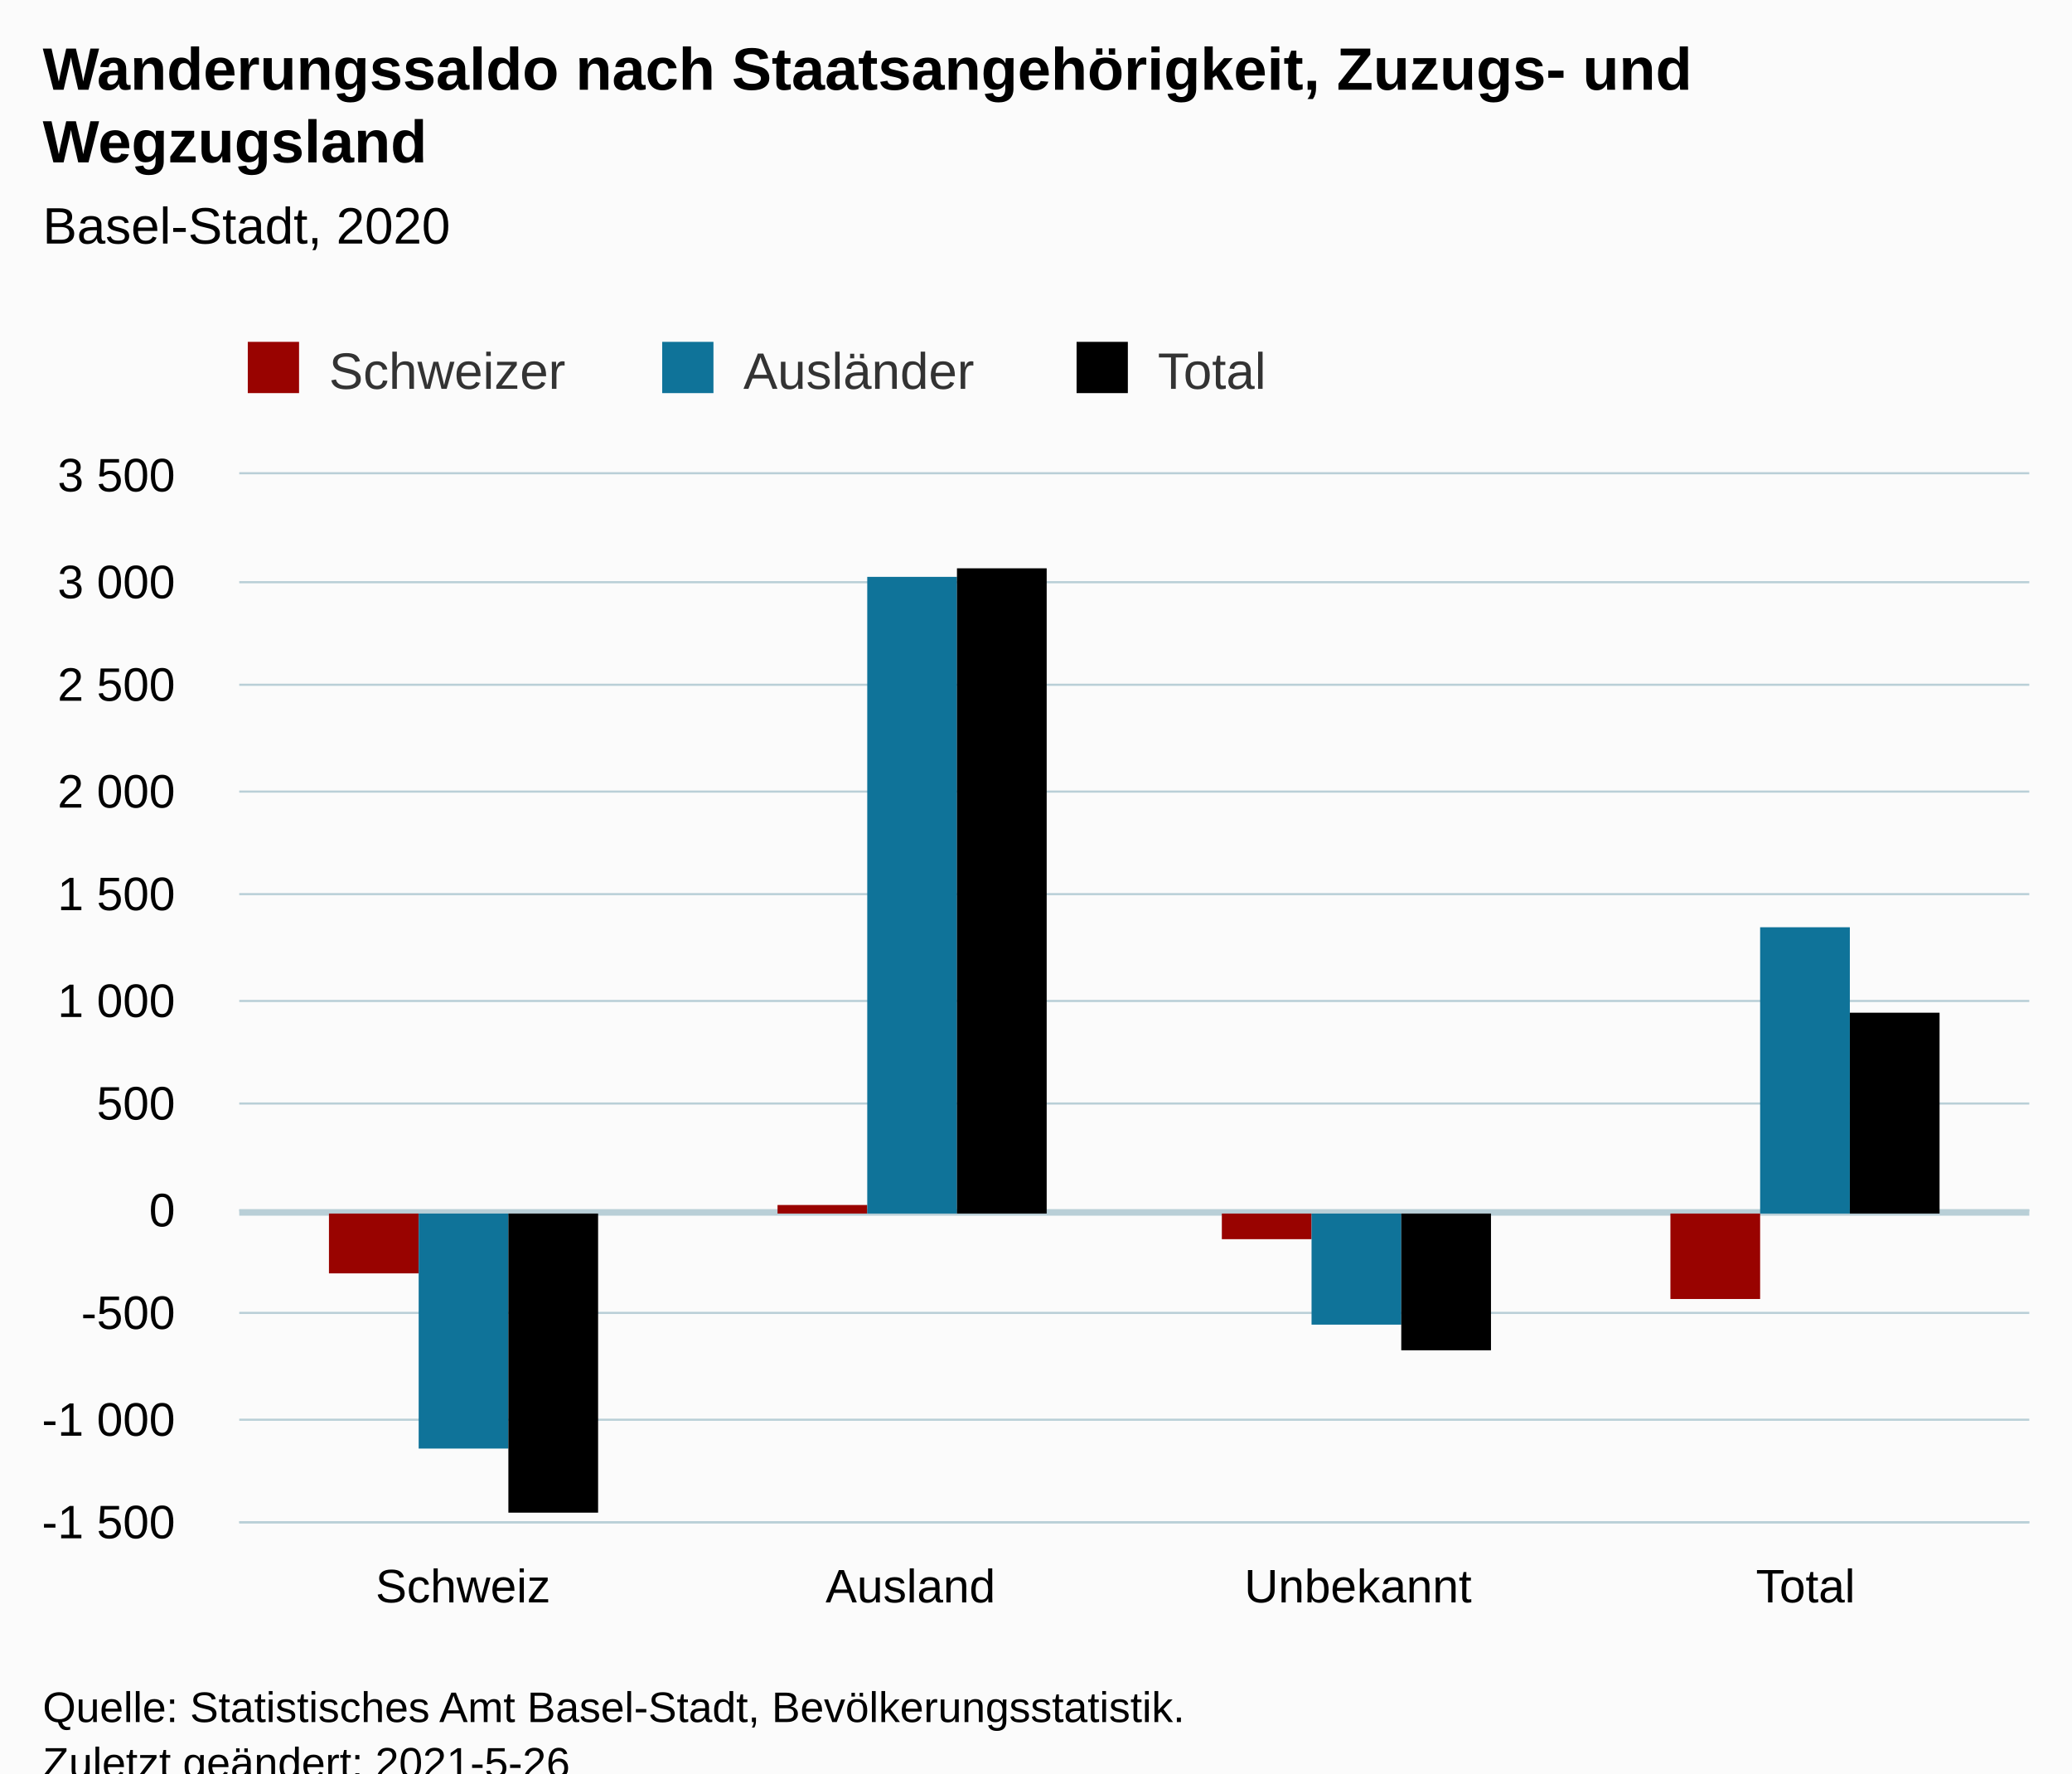
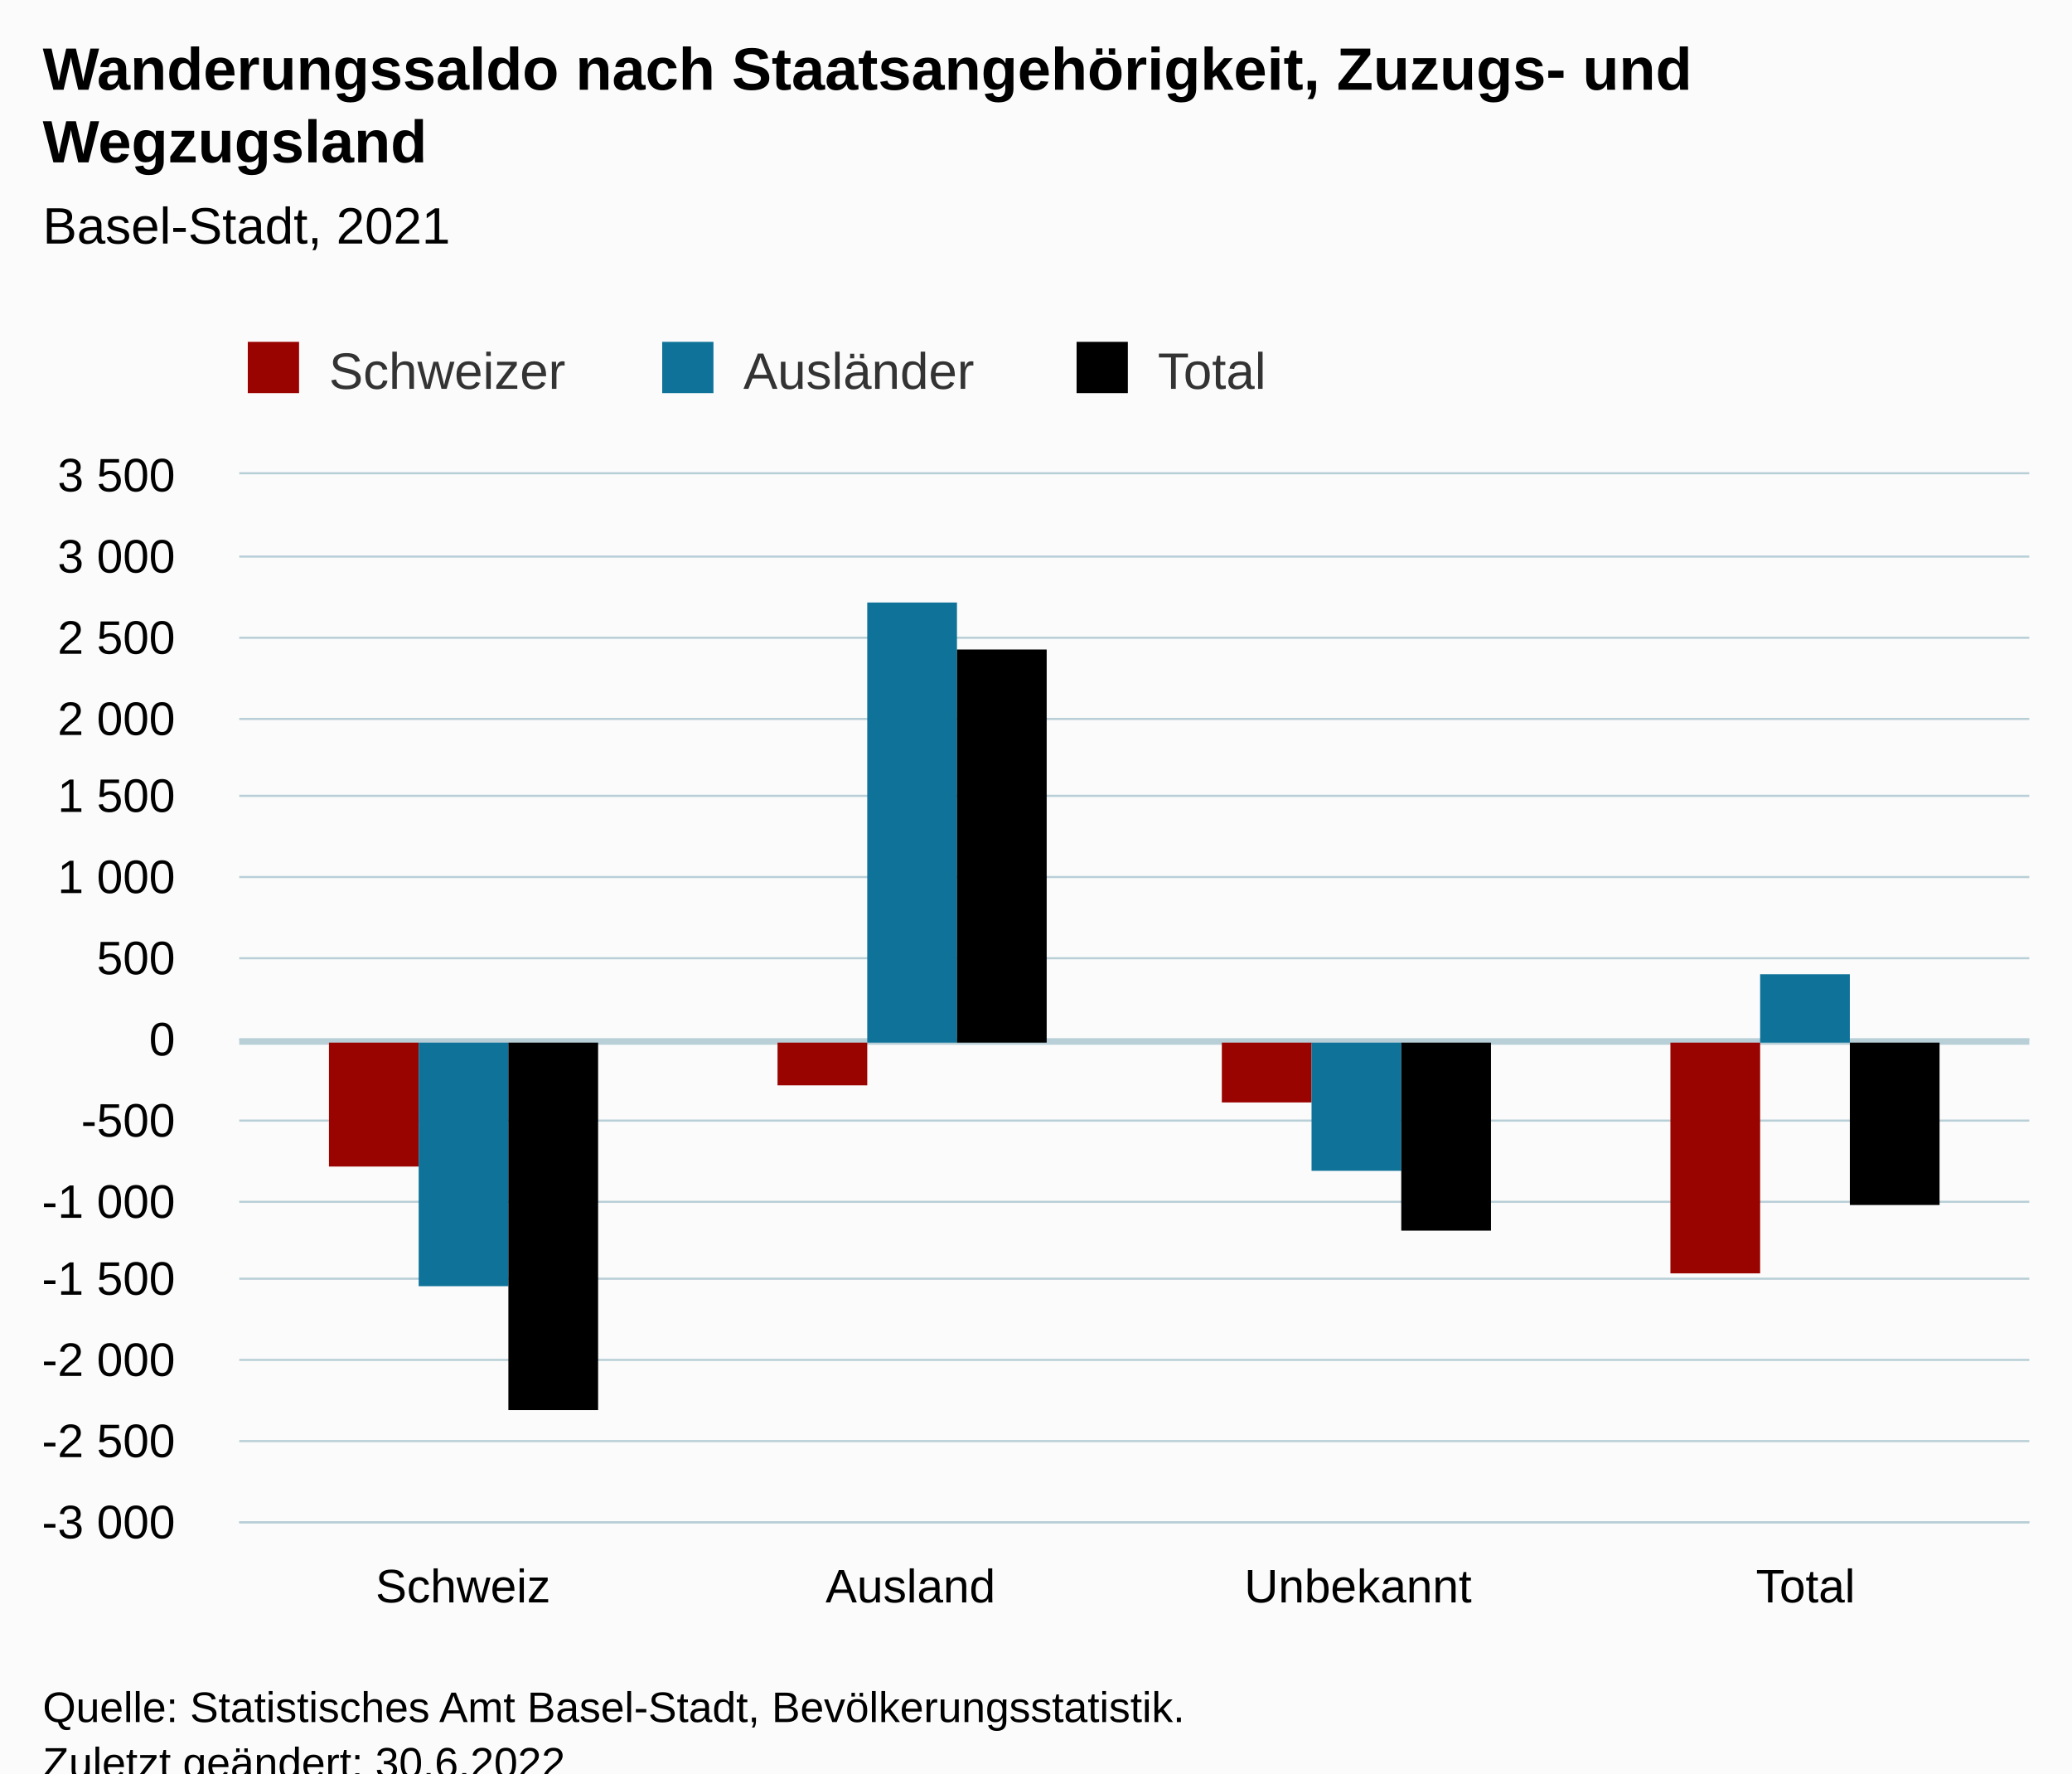
<svg xmlns="http://www.w3.org/2000/svg" version="1.1" class="highcharts-root" style="font-family:Arial;font-size:12px;" viewBox="0 0 485 415">
  <defs>
-     <clipPath id="highcharts-dn7kenu-19-">
+     <clipPath id="highcharts-0du8v70-19-">
      <rect x="0" y="0" width="419" height="245" fill="none" />
    </clipPath>
-     <clipPath id="highcharts-dn7kenu-24-">
+     <clipPath id="highcharts-0du8v70-24-">
      <rect x="0" y="0" width="419" height="245" fill="none" />
    </clipPath>
-     <clipPath id="highcharts-dn7kenu-33-">
+     <clipPath id="highcharts-0du8v70-33-">
      <rect x="56" y="111" width="419" height="245" fill="none" />
    </clipPath>
  </defs>
  <rect fill="#fbfbfb" class="highcharts-background" x="0" y="0" width="485" height="428" rx="0" ry="0" />
  <rect fill="none" class="highcharts-plot-background" x="56" y="111" width="419" height="245" />
  <g class="highcharts-pane-group" data-z-index="0" />
  <g class="highcharts-plot-lines-0" data-z-index="0">
-     <path fill="none" class="highcharts-plot-line " stroke="#B9CFD7" stroke-width="1.5" d="M 56 283.75 L 475 283.75" />
+     <path fill="none" class="highcharts-plot-line " stroke="#B9CFD7" stroke-width="1.5" d="M 56 243.75 L 475 243.75" />
  </g>
  <g class="highcharts-grid highcharts-xaxis-grid" data-z-index="1">
    <path fill="none" data-z-index="1" class="highcharts-grid-line" d="M 160.5 111 L 160.5 356" opacity="1" />
    <path fill="none" data-z-index="1" class="highcharts-grid-line" d="M 265.5 111 L 265.5 356" opacity="1" />
    <path fill="none" data-z-index="1" class="highcharts-grid-line" d="M 369.5 111 L 369.5 356" opacity="1" />
    <path fill="none" data-z-index="1" class="highcharts-grid-line" d="M 474.5 111 L 474.5 356" opacity="1" />
    <path fill="none" data-z-index="1" class="highcharts-grid-line" d="M 55.5 111 L 55.5 356" opacity="1" />
  </g>
  <g class="highcharts-grid highcharts-yaxis-grid" data-z-index="1">
    <path fill="none" stroke="#B9CFD7" stroke-width="0.5" data-z-index="1" class="highcharts-grid-line" d="M 56 356.25 L 475 356.25" opacity="1" />
-     <path fill="none" stroke="#B9CFD7" stroke-width="0.5" data-z-index="1" class="highcharts-grid-line" d="M 56 332.25 L 475 332.25" opacity="1" />
-     <path fill="none" stroke="#B9CFD7" stroke-width="0.5" data-z-index="1" class="highcharts-grid-line" d="M 56 307.25 L 475 307.25" opacity="1" />
-     <path fill="none" stroke="#B9CFD7" stroke-width="0.5" data-z-index="1" class="highcharts-grid-line" d="M 56 283.25 L 475 283.25" opacity="1" />
-     <path fill="none" stroke="#B9CFD7" stroke-width="0.5" data-z-index="1" class="highcharts-grid-line" d="M 56 258.25 L 475 258.25" opacity="1" />
-     <path fill="none" stroke="#B9CFD7" stroke-width="0.5" data-z-index="1" class="highcharts-grid-line" d="M 56 234.25 L 475 234.25" opacity="1" />
-     <path fill="none" stroke="#B9CFD7" stroke-width="0.5" data-z-index="1" class="highcharts-grid-line" d="M 56 209.25 L 475 209.25" opacity="1" />
-     <path fill="none" stroke="#B9CFD7" stroke-width="0.5" data-z-index="1" class="highcharts-grid-line" d="M 56 185.25 L 475 185.25" opacity="1" />
-     <path fill="none" stroke="#B9CFD7" stroke-width="0.5" data-z-index="1" class="highcharts-grid-line" d="M 56 160.25 L 475 160.25" opacity="1" />
-     <path fill="none" stroke="#B9CFD7" stroke-width="0.5" data-z-index="1" class="highcharts-grid-line" d="M 56 136.25 L 475 136.25" opacity="1" />
+     <path fill="none" stroke="#B9CFD7" stroke-width="0.5" data-z-index="1" class="highcharts-grid-line" d="M 56 337.25 L 475 337.25" opacity="1" />
+     <path fill="none" stroke="#B9CFD7" stroke-width="0.5" data-z-index="1" class="highcharts-grid-line" d="M 56 318.25 L 475 318.25" opacity="1" />
+     <path fill="none" stroke="#B9CFD7" stroke-width="0.5" data-z-index="1" class="highcharts-grid-line" d="M 56 299.25 L 475 299.25" opacity="1" />
+     <path fill="none" stroke="#B9CFD7" stroke-width="0.5" data-z-index="1" class="highcharts-grid-line" d="M 56 281.25 L 475 281.25" opacity="1" />
+     <path fill="none" stroke="#B9CFD7" stroke-width="0.5" data-z-index="1" class="highcharts-grid-line" d="M 56 262.25 L 475 262.25" opacity="1" />
+     <path fill="none" stroke="#B9CFD7" stroke-width="0.5" data-z-index="1" class="highcharts-grid-line" d="M 56 243.25 L 475 243.25" opacity="1" />
+     <path fill="none" stroke="#B9CFD7" stroke-width="0.5" data-z-index="1" class="highcharts-grid-line" d="M 56 224.25 L 475 224.25" opacity="1" />
+     <path fill="none" stroke="#B9CFD7" stroke-width="0.5" data-z-index="1" class="highcharts-grid-line" d="M 56 205.25 L 475 205.25" opacity="1" />
+     <path fill="none" stroke="#B9CFD7" stroke-width="0.5" data-z-index="1" class="highcharts-grid-line" d="M 56 186.25 L 475 186.25" opacity="1" />
+     <path fill="none" stroke="#B9CFD7" stroke-width="0.5" data-z-index="1" class="highcharts-grid-line" d="M 56 168.25 L 475 168.25" opacity="1" />
+     <path fill="none" stroke="#B9CFD7" stroke-width="0.5" data-z-index="1" class="highcharts-grid-line" d="M 56 149.25 L 475 149.25" opacity="1" />
+     <path fill="none" stroke="#B9CFD7" stroke-width="0.5" data-z-index="1" class="highcharts-grid-line" d="M 56 130.25 L 475 130.25" opacity="1" />
    <path fill="none" stroke="#B9CFD7" stroke-width="0.5" data-z-index="1" class="highcharts-grid-line" d="M 56 110.75 L 475 110.75" opacity="1" />
  </g>
  <rect fill="none" class="highcharts-plot-border" data-z-index="1" x="56" y="111" width="419" height="245" />
  <g class="highcharts-axis highcharts-xaxis" data-z-index="2">
    <path fill="none" class="highcharts-axis-line" stroke="#B9CFD7" stroke-width="0.5" data-z-index="7" d="M 56 356.25 L 475 356.25" />
  </g>
  <g class="highcharts-axis highcharts-yaxis" data-z-index="2">
    <path fill="none" class="highcharts-axis-line" data-z-index="7" d="M 56 111 L 56 356" />
  </g>
  <g class="highcharts-series-group" data-z-index="3">
-     <g class="highcharts-series highcharts-series-0 highcharts-column-series" data-z-index="0.1" opacity="1" transform="translate(56,111) scale(1 1)" clip-path="url(#highcharts-dn7kenu-24-)">
-       <rect x="21" y="173" width="21" height="14" fill="#990300" opacity="1" class="highcharts-point highcharts-negative" />
-       <rect x="126" y="171" width="21" height="2" fill="#990300" opacity="1" class="highcharts-point" />
-       <rect x="230" y="173" width="21" height="6" fill="#990300" opacity="1" class="highcharts-point highcharts-negative" />
-       <rect x="335" y="173" width="21" height="20" fill="#990300" opacity="1" class="highcharts-point highcharts-negative" />
+     <g class="highcharts-series highcharts-series-0 highcharts-column-series" data-z-index="0.1" opacity="1" transform="translate(56,111) scale(1 1)" clip-path="url(#highcharts-0du8v70-24-)">
+       <rect x="21" y="133" width="21" height="29" fill="#990300" opacity="1" class="highcharts-point highcharts-negative" />
+       <rect x="126" y="133" width="21" height="10" fill="#990300" opacity="1" class="highcharts-point highcharts-negative" />
+       <rect x="230" y="133" width="21" height="14" fill="#990300" opacity="1" class="highcharts-point highcharts-negative" />
+       <rect x="335" y="133" width="21" height="54" fill="#990300" opacity="1" class="highcharts-point highcharts-negative" />
    </g>
    <g class="highcharts-markers highcharts-series-0 highcharts-column-series" data-z-index="0.1" opacity="1" transform="translate(56,111) scale(1 1)" clip-path="none" />
-     <g class="highcharts-series highcharts-series-1 highcharts-column-series" data-z-index="0.1" opacity="1" transform="translate(56,111) scale(1 1)" clip-path="url(#highcharts-dn7kenu-24-)">
-       <rect x="42" y="173" width="21" height="55" fill="#0F7399" opacity="1" class="highcharts-point highcharts-negative" />
-       <rect x="147" y="24" width="21" height="149" fill="#0F7399" opacity="1" class="highcharts-point" />
-       <rect x="251" y="173" width="21" height="26" fill="#0F7399" opacity="1" class="highcharts-point highcharts-negative" />
-       <rect x="356" y="106" width="21" height="67" fill="#0F7399" opacity="1" class="highcharts-point" />
+     <g class="highcharts-series highcharts-series-1 highcharts-column-series" data-z-index="0.1" opacity="1" transform="translate(56,111) scale(1 1)" clip-path="url(#highcharts-0du8v70-24-)">
+       <rect x="42" y="133" width="21" height="57" fill="#0F7399" opacity="1" class="highcharts-point highcharts-negative" />
+       <rect x="147" y="30" width="21" height="103" fill="#0F7399" opacity="1" class="highcharts-point" />
+       <rect x="251" y="133" width="21" height="30" fill="#0F7399" opacity="1" class="highcharts-point highcharts-negative" />
+       <rect x="356" y="117" width="21" height="16" fill="#0F7399" opacity="1" class="highcharts-point" />
    </g>
    <g class="highcharts-markers highcharts-series-1 highcharts-column-series" data-z-index="0.1" opacity="1" transform="translate(56,111) scale(1 1)" clip-path="none" />
-     <g class="highcharts-series highcharts-series-2 highcharts-column-series" data-z-index="0.1" opacity="1" transform="translate(56,111) scale(1 1)" clip-path="url(#highcharts-dn7kenu-24-)">
-       <rect x="63" y="173" width="21" height="70" fill="#000000" opacity="1" class="highcharts-point highcharts-negative" />
-       <rect x="168" y="22" width="21" height="151" fill="#000000" opacity="1" class="highcharts-point" />
-       <rect x="272" y="173" width="21" height="32" fill="#000000" opacity="1" class="highcharts-point highcharts-negative" />
-       <rect x="377" y="126" width="21" height="47" fill="#000000" opacity="1" class="highcharts-point" />
+     <g class="highcharts-series highcharts-series-2 highcharts-column-series" data-z-index="0.1" opacity="1" transform="translate(56,111) scale(1 1)" clip-path="url(#highcharts-0du8v70-24-)">
+       <rect x="63" y="133" width="21" height="86" fill="#000000" opacity="1" class="highcharts-point highcharts-negative" />
+       <rect x="168" y="41" width="21" height="92" fill="#000000" opacity="1" class="highcharts-point" />
+       <rect x="272" y="133" width="21" height="44" fill="#000000" opacity="1" class="highcharts-point highcharts-negative" />
+       <rect x="377" y="133" width="21" height="38" fill="#000000" opacity="1" class="highcharts-point highcharts-negative" />
    </g>
    <g class="highcharts-markers highcharts-series-2 highcharts-column-series" data-z-index="0.1" opacity="1" transform="translate(56,111) scale(1 1)" clip-path="none" />
  </g>
  <text x="10" text-anchor="start" class="highcharts-title" data-z-index="4" style="color:#000000;font-size:14px;font-weight:bold;fill:#000000;" y="21">
    <tspan>Wanderungssaldo nach Staatsangehörigkeit, Zuzugs- und</tspan>
    <tspan dy="17" x="10">Wegzugsland</tspan>
  </text>
  <text x="10" text-anchor="start" class="highcharts-subtitle" data-z-index="4" style="color:#000000;font-size:12px;font-weight:normal;fill:#000000;" y="57">
-     <tspan>Basel-Stadt, 2020</tspan>
+     <tspan>Basel-Stadt, 2021</tspan>
  </text>
  <text x="10" text-anchor="start" class="highcharts-caption" data-z-index="4" style="color:#666666;fill:#666666;" y="390" />
  <g class="highcharts-legend" data-z-index="7" transform="translate(48,73)">
    <rect fill="none" class="highcharts-legend-box" rx="0" ry="0" x="0" y="0" width="258" height="26" visibility="visible" />
    <g data-z-index="1">
      <g>
        <g class="highcharts-legend-item highcharts-column-series highcharts-color-undefined highcharts-series-0" data-z-index="1" transform="translate(8,3)">
          <text x="21" style="color:#333333;cursor:pointer;font-size:12px;font-weight:normal;fill:#333333;" text-anchor="start" data-z-index="2" y="15">
            <tspan>Schweizer</tspan>
          </text>
          <rect x="2" y="4" width="12" height="12" fill="#990300" class="highcharts-point" data-z-index="3" />
        </g>
        <g class="highcharts-legend-item highcharts-column-series highcharts-color-undefined highcharts-series-1" data-z-index="1" transform="translate(105,3)">
          <text x="21" y="15" style="color:#333333;cursor:pointer;font-size:12px;font-weight:normal;fill:#333333;" text-anchor="start" data-z-index="2">
            <tspan>Ausländer</tspan>
          </text>
          <rect x="2" y="4" width="12" height="12" fill="#0F7399" class="highcharts-point" data-z-index="3" />
        </g>
        <g class="highcharts-legend-item highcharts-column-series highcharts-color-undefined highcharts-series-2" data-z-index="1" transform="translate(202,3)">
          <text x="21" y="15" style="color:#333333;cursor:pointer;font-size:12px;font-weight:normal;fill:#333333;" text-anchor="start" data-z-index="2">
            <tspan>Total</tspan>
          </text>
          <rect x="2" y="4" width="12" height="12" fill="#000000" class="highcharts-point" data-z-index="3" />
        </g>
      </g>
    </g>
  </g>
  <g class="highcharts-axis-labels highcharts-xaxis-labels" data-z-index="7">
    <text x="108.375" style="color:#000000;cursor:default;font-size:11px;fill:#000000;" text-anchor="middle" transform="translate(0,0)" y="375" opacity="1">Schweiz</text>
    <text x="213.125" style="color:#000000;cursor:default;font-size:11px;fill:#000000;" text-anchor="middle" transform="translate(0,0)" y="375" opacity="1">Ausland</text>
    <text x="317.875" style="color:#000000;cursor:default;font-size:11px;fill:#000000;" text-anchor="middle" transform="translate(0,0)" y="375" opacity="1">Unbekannt</text>
    <text x="422.625" style="color:#000000;cursor:default;font-size:11px;fill:#000000;" text-anchor="middle" transform="translate(0,0)" y="375" opacity="1">Total</text>
  </g>
  <g class="highcharts-axis-labels highcharts-yaxis-labels" data-z-index="7">
    <text x="41" style="color:#000000;cursor:default;font-size:11px;fill:#000000;" text-anchor="end" transform="translate(0,0)" y="360" opacity="1">
+       <tspan>-3 000</tspan>
+     </text>
+     <text x="41" style="color:#000000;cursor:default;font-size:11px;fill:#000000;" text-anchor="end" transform="translate(0,0)" y="341" opacity="1">
+       <tspan>-2 500</tspan>
+     </text>
+     <text x="41" style="color:#000000;cursor:default;font-size:11px;fill:#000000;" text-anchor="end" transform="translate(0,0)" y="322" opacity="1">
+       <tspan>-2 000</tspan>
+     </text>
+     <text x="41" style="color:#000000;cursor:default;font-size:11px;fill:#000000;" text-anchor="end" transform="translate(0,0)" y="303" opacity="1">
      <tspan>-1 500</tspan>
    </text>
-     <text x="41" style="color:#000000;cursor:default;font-size:11px;fill:#000000;" text-anchor="end" transform="translate(0,0)" y="336" opacity="1">
+     <text x="41" style="color:#000000;cursor:default;font-size:11px;fill:#000000;" text-anchor="end" transform="translate(0,0)" y="285" opacity="1">
      <tspan>-1 000</tspan>
    </text>
-     <text x="41" style="color:#000000;cursor:default;font-size:11px;fill:#000000;" text-anchor="end" transform="translate(0,0)" y="311" opacity="1">-500</text>
-     <text x="41" style="color:#000000;cursor:default;font-size:11px;fill:#000000;" text-anchor="end" transform="translate(0,0)" y="287" opacity="1">0</text>
-     <text x="41" style="color:#000000;cursor:default;font-size:11px;fill:#000000;" text-anchor="end" transform="translate(0,0)" y="262" opacity="1">500</text>
-     <text x="41" style="color:#000000;cursor:default;font-size:11px;fill:#000000;" text-anchor="end" transform="translate(0,0)" y="238" opacity="1">
+     <text x="41" style="color:#000000;cursor:default;font-size:11px;fill:#000000;" text-anchor="end" transform="translate(0,0)" y="266" opacity="1">-500</text>
+     <text x="41" style="color:#000000;cursor:default;font-size:11px;fill:#000000;" text-anchor="end" transform="translate(0,0)" y="247" opacity="1">0</text>
+     <text x="41" style="color:#000000;cursor:default;font-size:11px;fill:#000000;" text-anchor="end" transform="translate(0,0)" y="228" opacity="1">500</text>
+     <text x="41" style="color:#000000;cursor:default;font-size:11px;fill:#000000;" text-anchor="end" transform="translate(0,0)" y="209" opacity="1">
      <tspan>1 000</tspan>
    </text>
-     <text x="41" style="color:#000000;cursor:default;font-size:11px;fill:#000000;" text-anchor="end" transform="translate(0,0)" y="213" opacity="1">
+     <text x="41" style="color:#000000;cursor:default;font-size:11px;fill:#000000;" text-anchor="end" transform="translate(0,0)" y="190" opacity="1">
      <tspan>1 500</tspan>
    </text>
-     <text x="41" style="color:#000000;cursor:default;font-size:11px;fill:#000000;" text-anchor="end" transform="translate(0,0)" y="189" opacity="1">
+     <text x="41" style="color:#000000;cursor:default;font-size:11px;fill:#000000;" text-anchor="end" transform="translate(0,0)" y="172" opacity="1">
      <tspan>2 000</tspan>
    </text>
-     <text x="41" style="color:#000000;cursor:default;font-size:11px;fill:#000000;" text-anchor="end" transform="translate(0,0)" y="164" opacity="1">
+     <text x="41" style="color:#000000;cursor:default;font-size:11px;fill:#000000;" text-anchor="end" transform="translate(0,0)" y="153" opacity="1">
      <tspan>2 500</tspan>
    </text>
-     <text x="41" style="color:#000000;cursor:default;font-size:11px;fill:#000000;" text-anchor="end" transform="translate(0,0)" y="140" opacity="1">
+     <text x="41" style="color:#000000;cursor:default;font-size:11px;fill:#000000;" text-anchor="end" transform="translate(0,0)" y="134" opacity="1">
      <tspan>3 000</tspan>
    </text>
    <text x="41" style="color:#000000;cursor:default;font-size:11px;fill:#000000;" text-anchor="end" transform="translate(0,0)" y="115" opacity="1">
      <tspan>3 500</tspan>
    </text>
  </g>
  <text x="10" class="highcharts-credits" text-anchor="start" data-z-index="8" style="cursor:default;color:#000000;font-size:10px;fill:#000000;" y="403">
    <tspan>Quelle: Statistisches Amt Basel-Stadt, Bevölkerungsstatistik.</tspan>
-     <tspan x="10" dy="13">Zuletzt geändert: 2021-5-26</tspan>
+     <tspan x="10" dy="13">Zuletzt geändert: 30.6.2022</tspan>
  </text>
-   <g class="highcharts-control-points" data-z-index="99" clip-path="url(#highcharts-dn7kenu-33-)" />
+   <g class="highcharts-control-points" data-z-index="99" clip-path="url(#highcharts-0du8v70-33-)" />
</svg>
